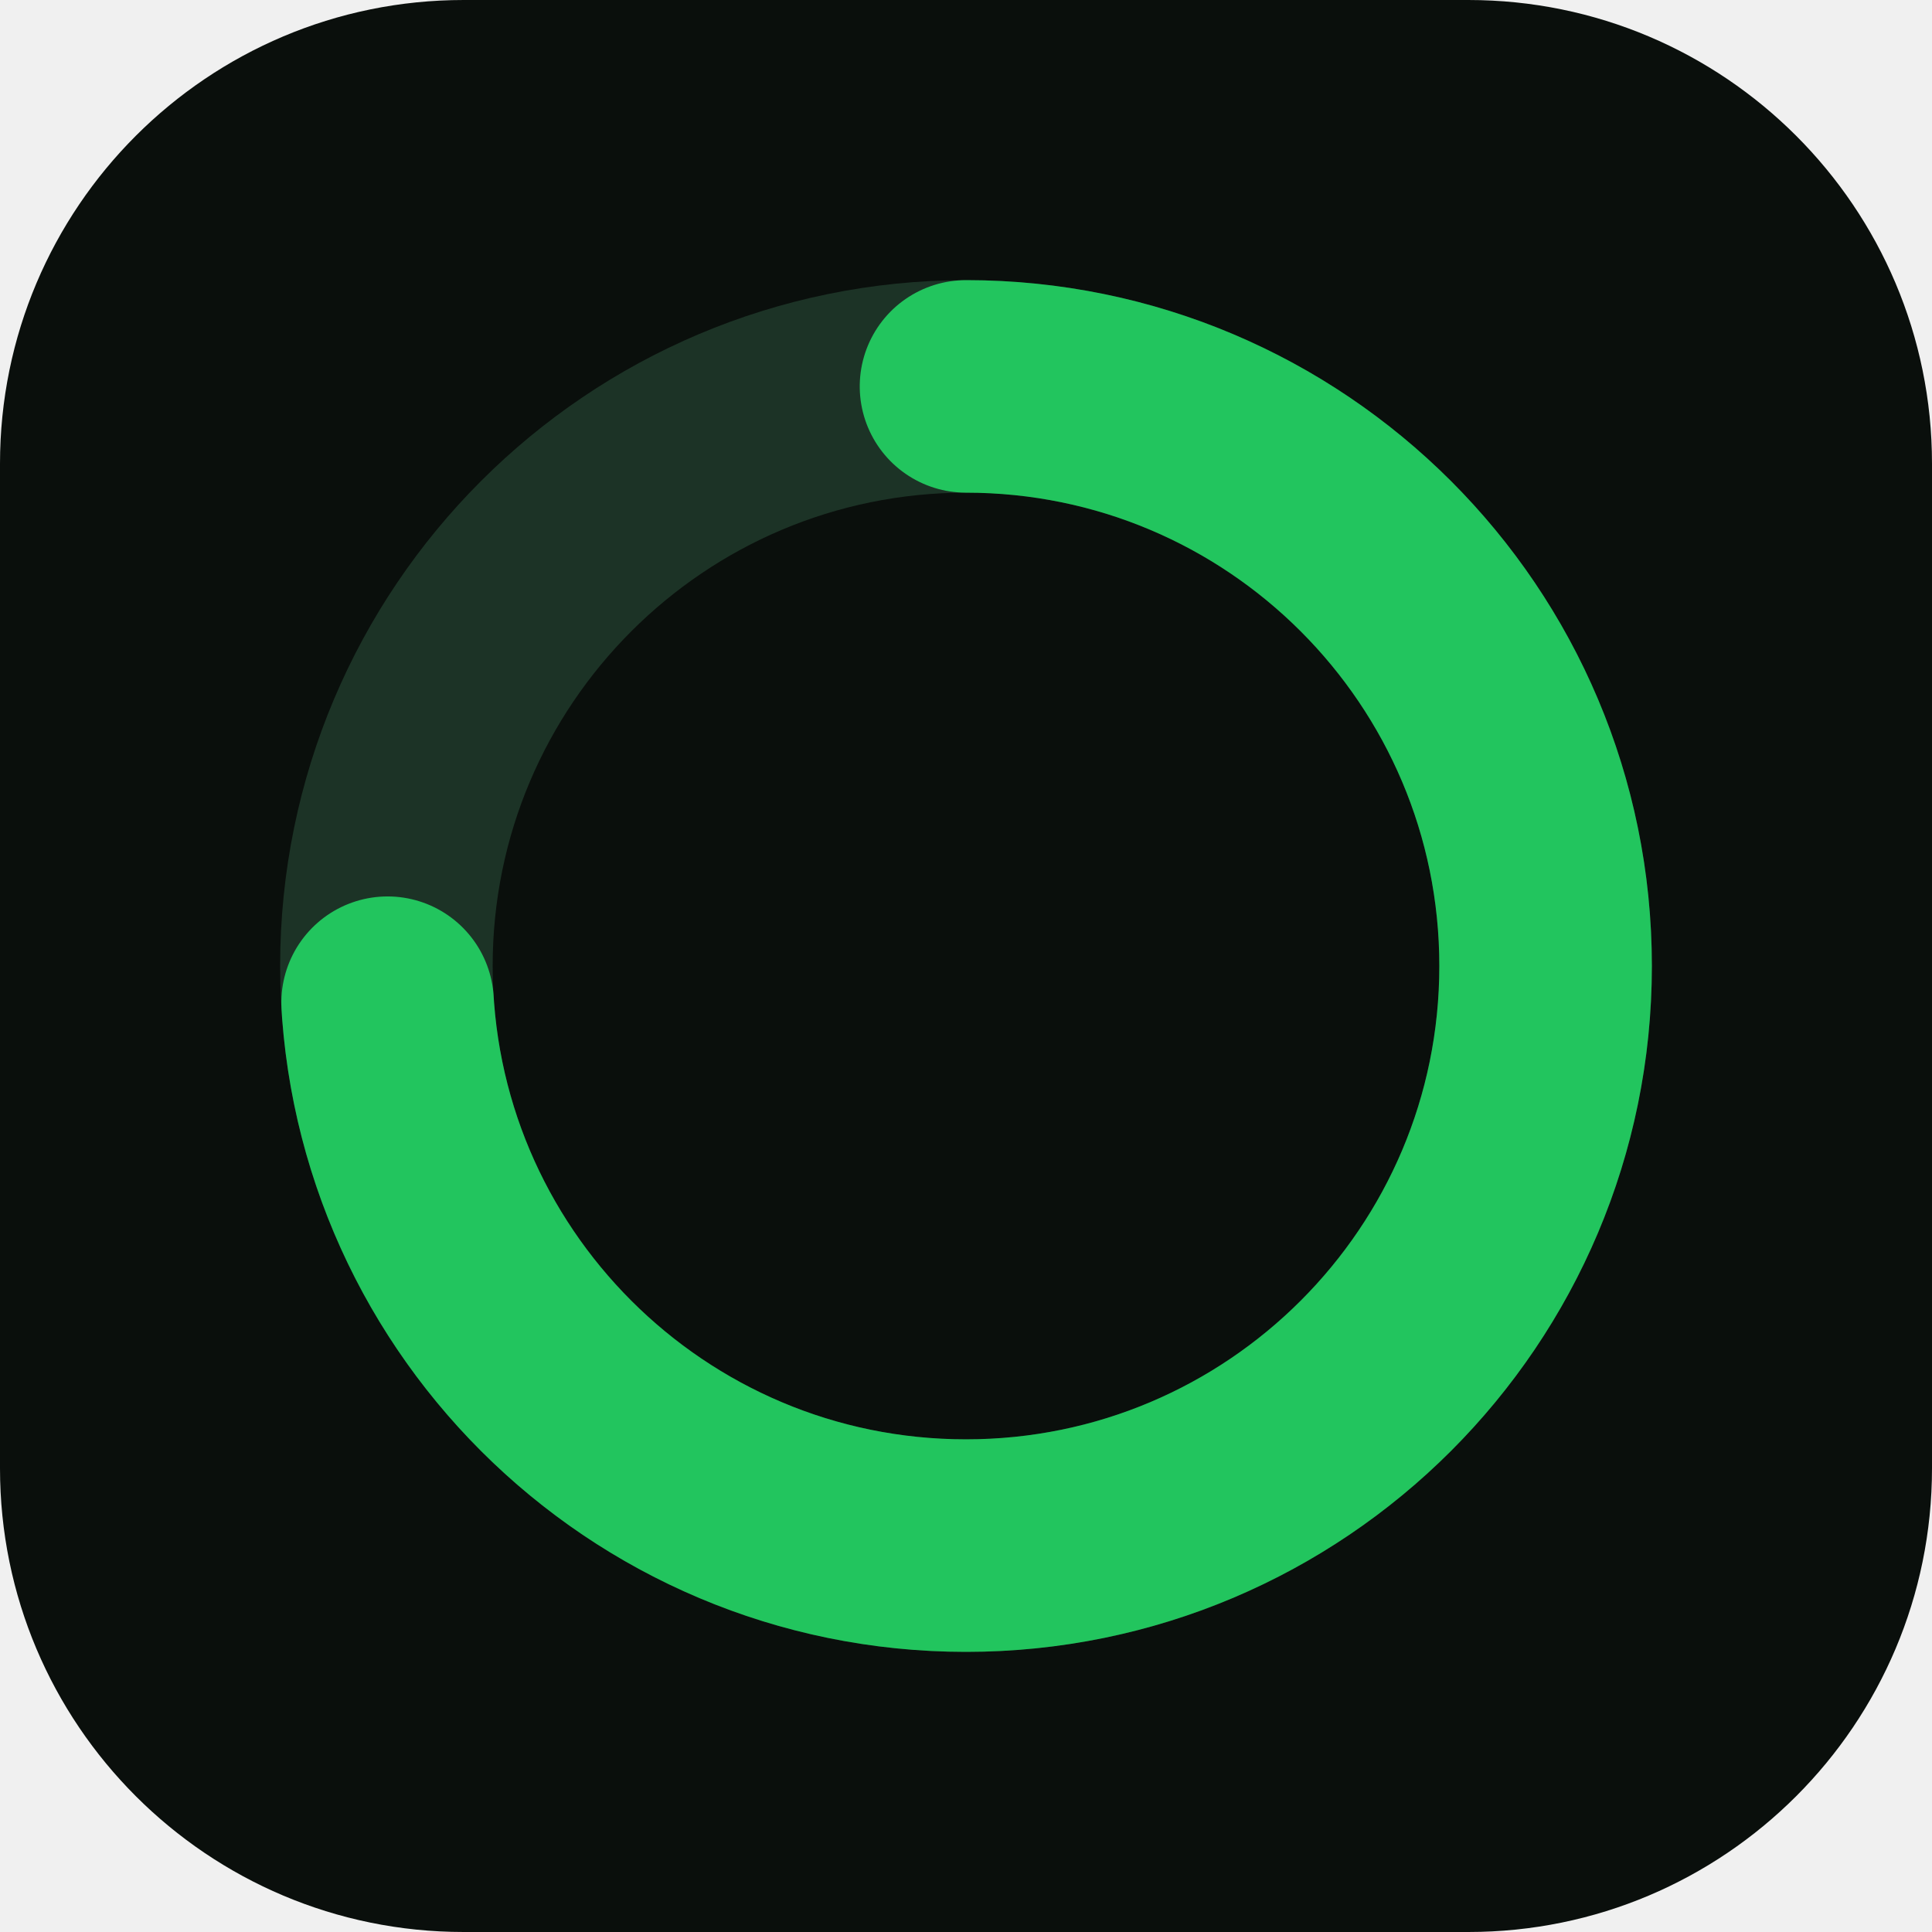
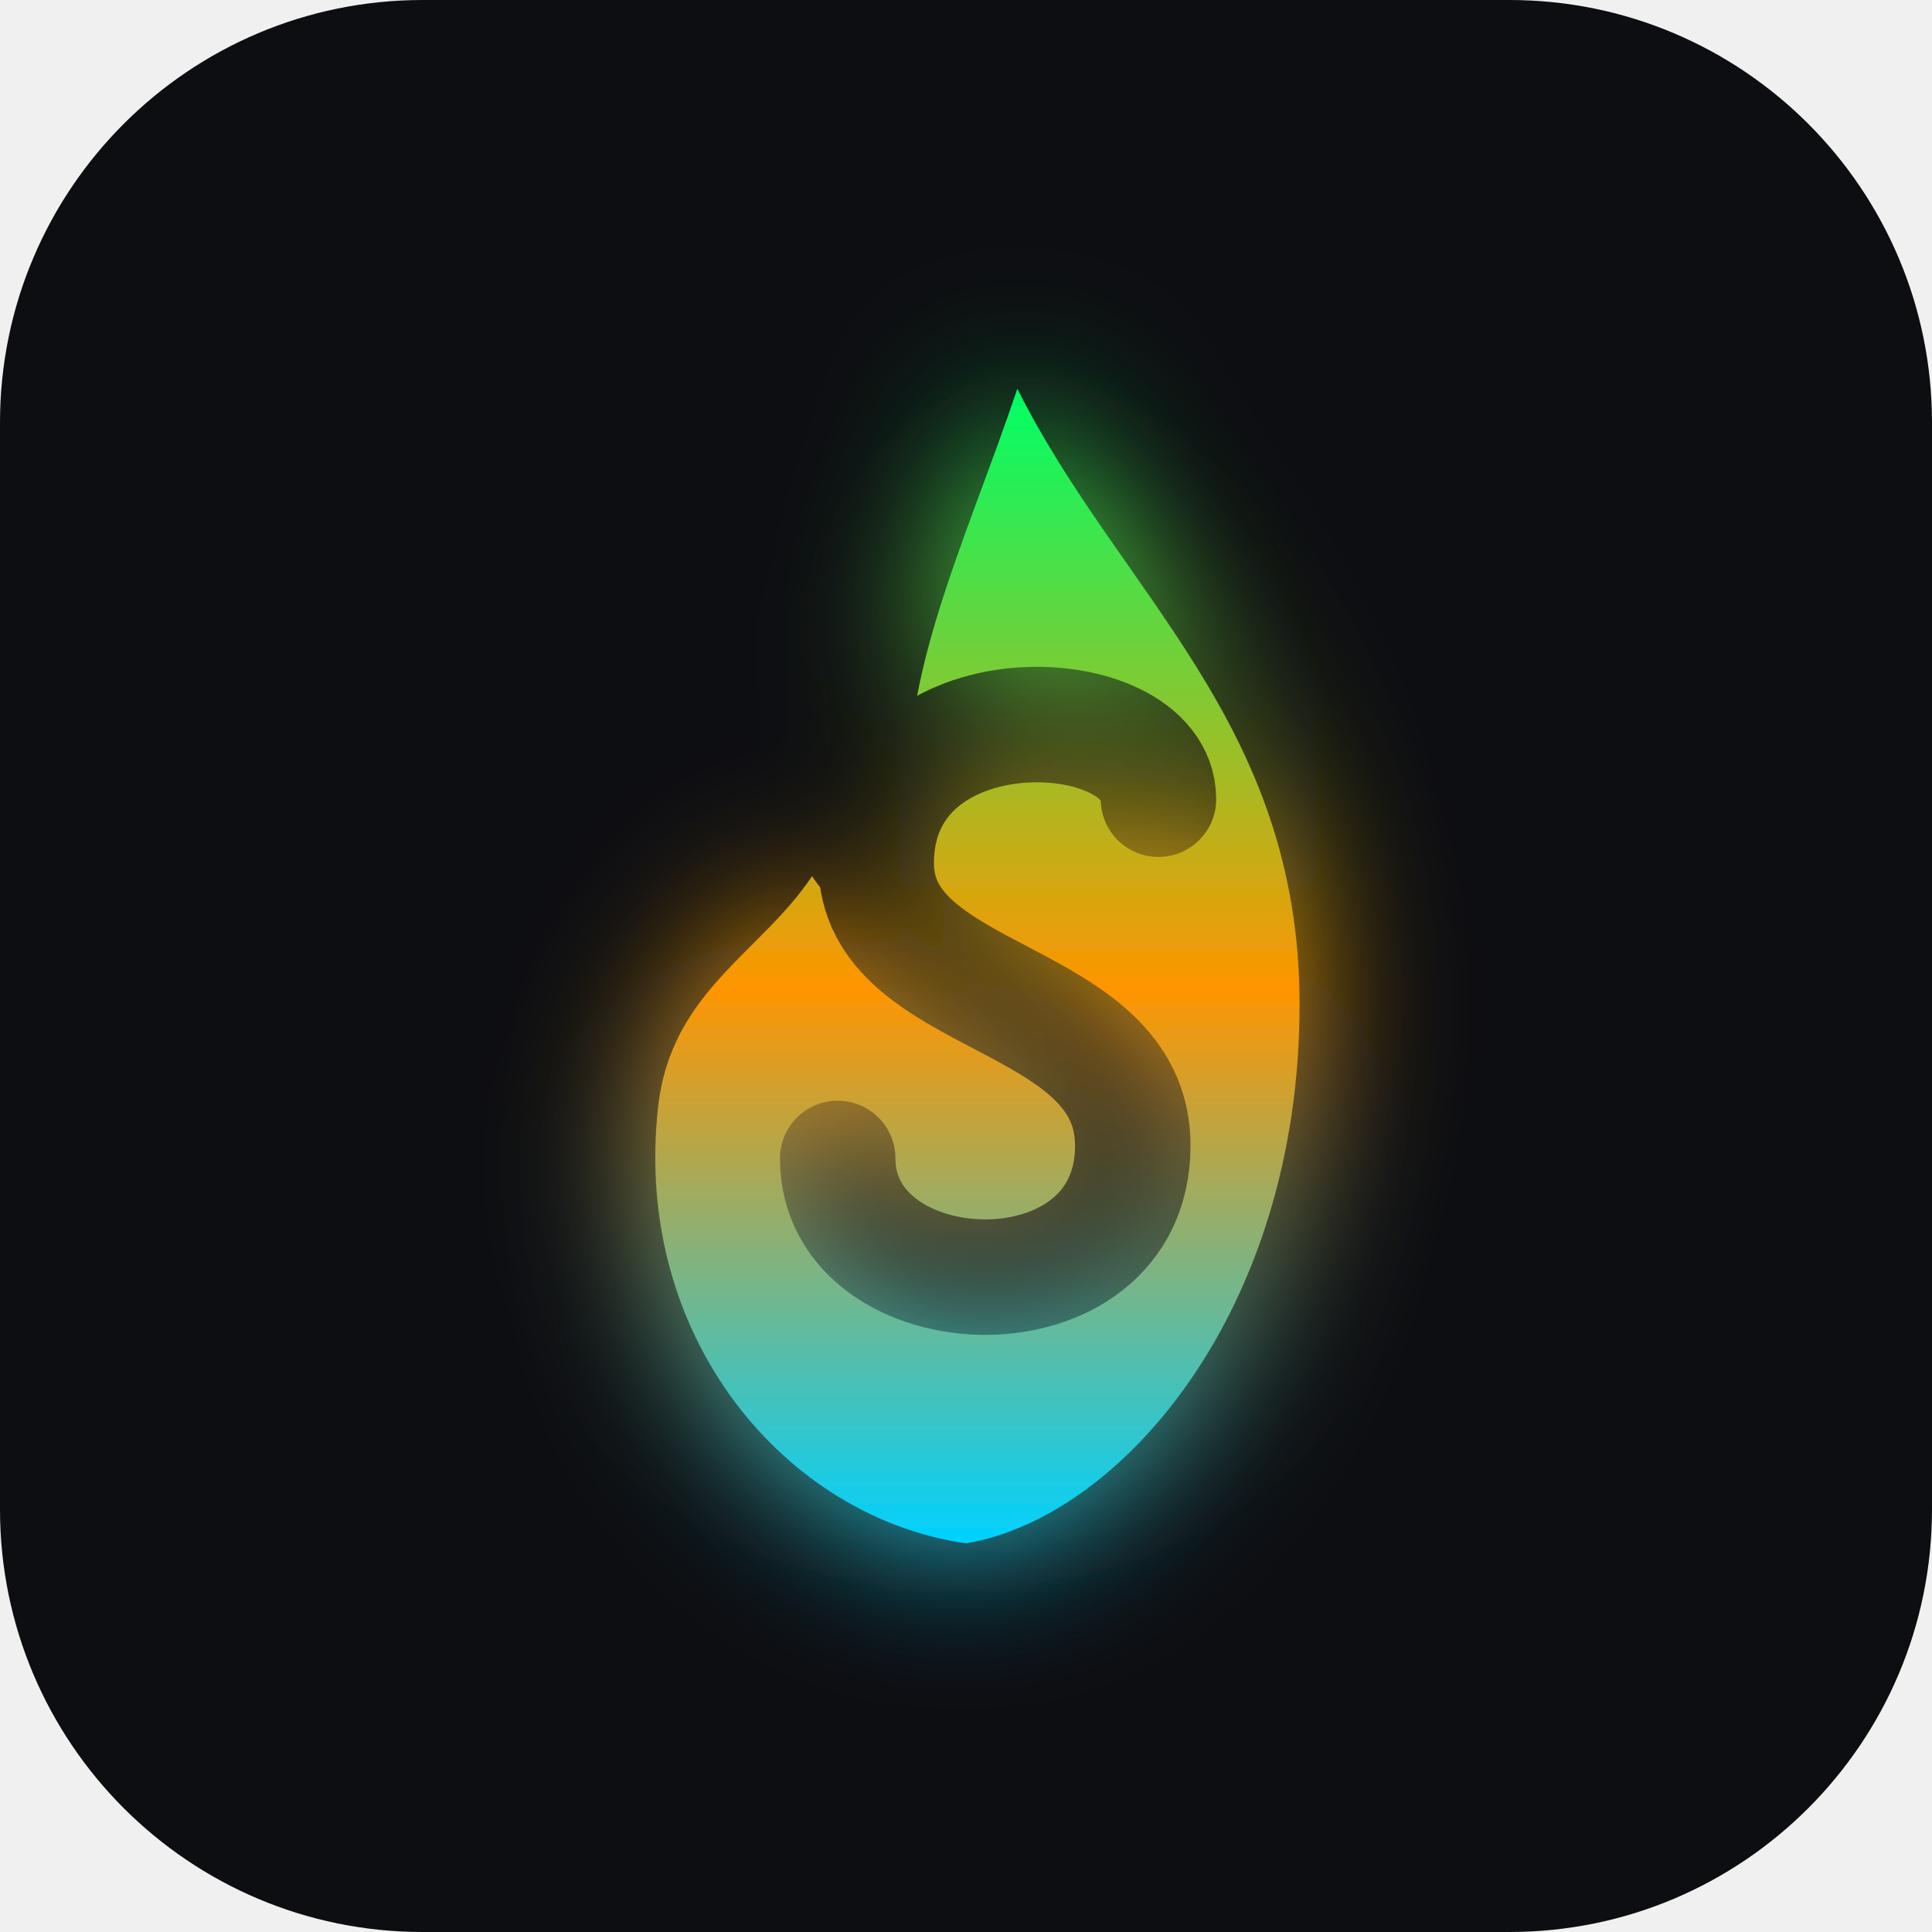
- <svg xmlns="http://www.w3.org/2000/svg" viewBox="0 0 100 100">
-   <rect width="100" height="100" rx="24" fill="#0a0f0c" />
-   <circle cx="50" cy="50" r="30" fill="none" stroke="#1c3326" stroke-width="11" />
-   <circle cx="50" cy="50" r="30" fill="none" stroke="#22c55e" stroke-width="11" stroke-linecap="round" stroke-dasharray="139.487 188.496" transform="rotate(-90 50 50)" />
+ <svg xmlns="http://www.w3.org/2000/svg" width="512" height="512" viewBox="0 0 512 512">
+   <rect width="512" height="512" rx="112" fill="#0D0E12" />
+   <defs>
+     <linearGradient id="g" x1="0" y1="0" x2="0" y2="1">
+       <stop offset="0%" stop-color="#00FF66" />
+       <stop offset="52%" stop-color="#FF9500" />
+       <stop offset="100%" stop-color="#00D2FF" />
+     </linearGradient>
+     <mask id="m">
+       <rect x="0" y="0" width="100" height="100" fill="white" />
+       <path d="M63 38 C63 30 41 29 41 43 C41 54 61 53 61 65 C61 79 38 78 38 66" fill="none" stroke="black" stroke-width="9" stroke-linecap="round" />
+     </mask>
+     <filter id="glow" x="-40%" y="-40%" width="180%" height="180%">
+       <feGaussianBlur stdDeviation="6" result="b" />
+       <feMerge>
+         <feMergeNode in="b" />
+         <feMergeNode in="SourceGraphic" />
+       </feMerge>
+     </filter>
+   </defs>
+   <g transform="translate(256,256) scale(3.4) translate(-48,-51)" filter="url(#glow)">
+     <path d="M52 6 C60 22 74 32 74 54 C74 78 60 94 48 96 C34 94 22 80 24 62 C25 53 32 50 36 44 C40 50 46 48 44 40 C42 30 48 18 52 6 Z" fill="url(#g)" mask="url(#m)" />
+   </g>
</svg>
